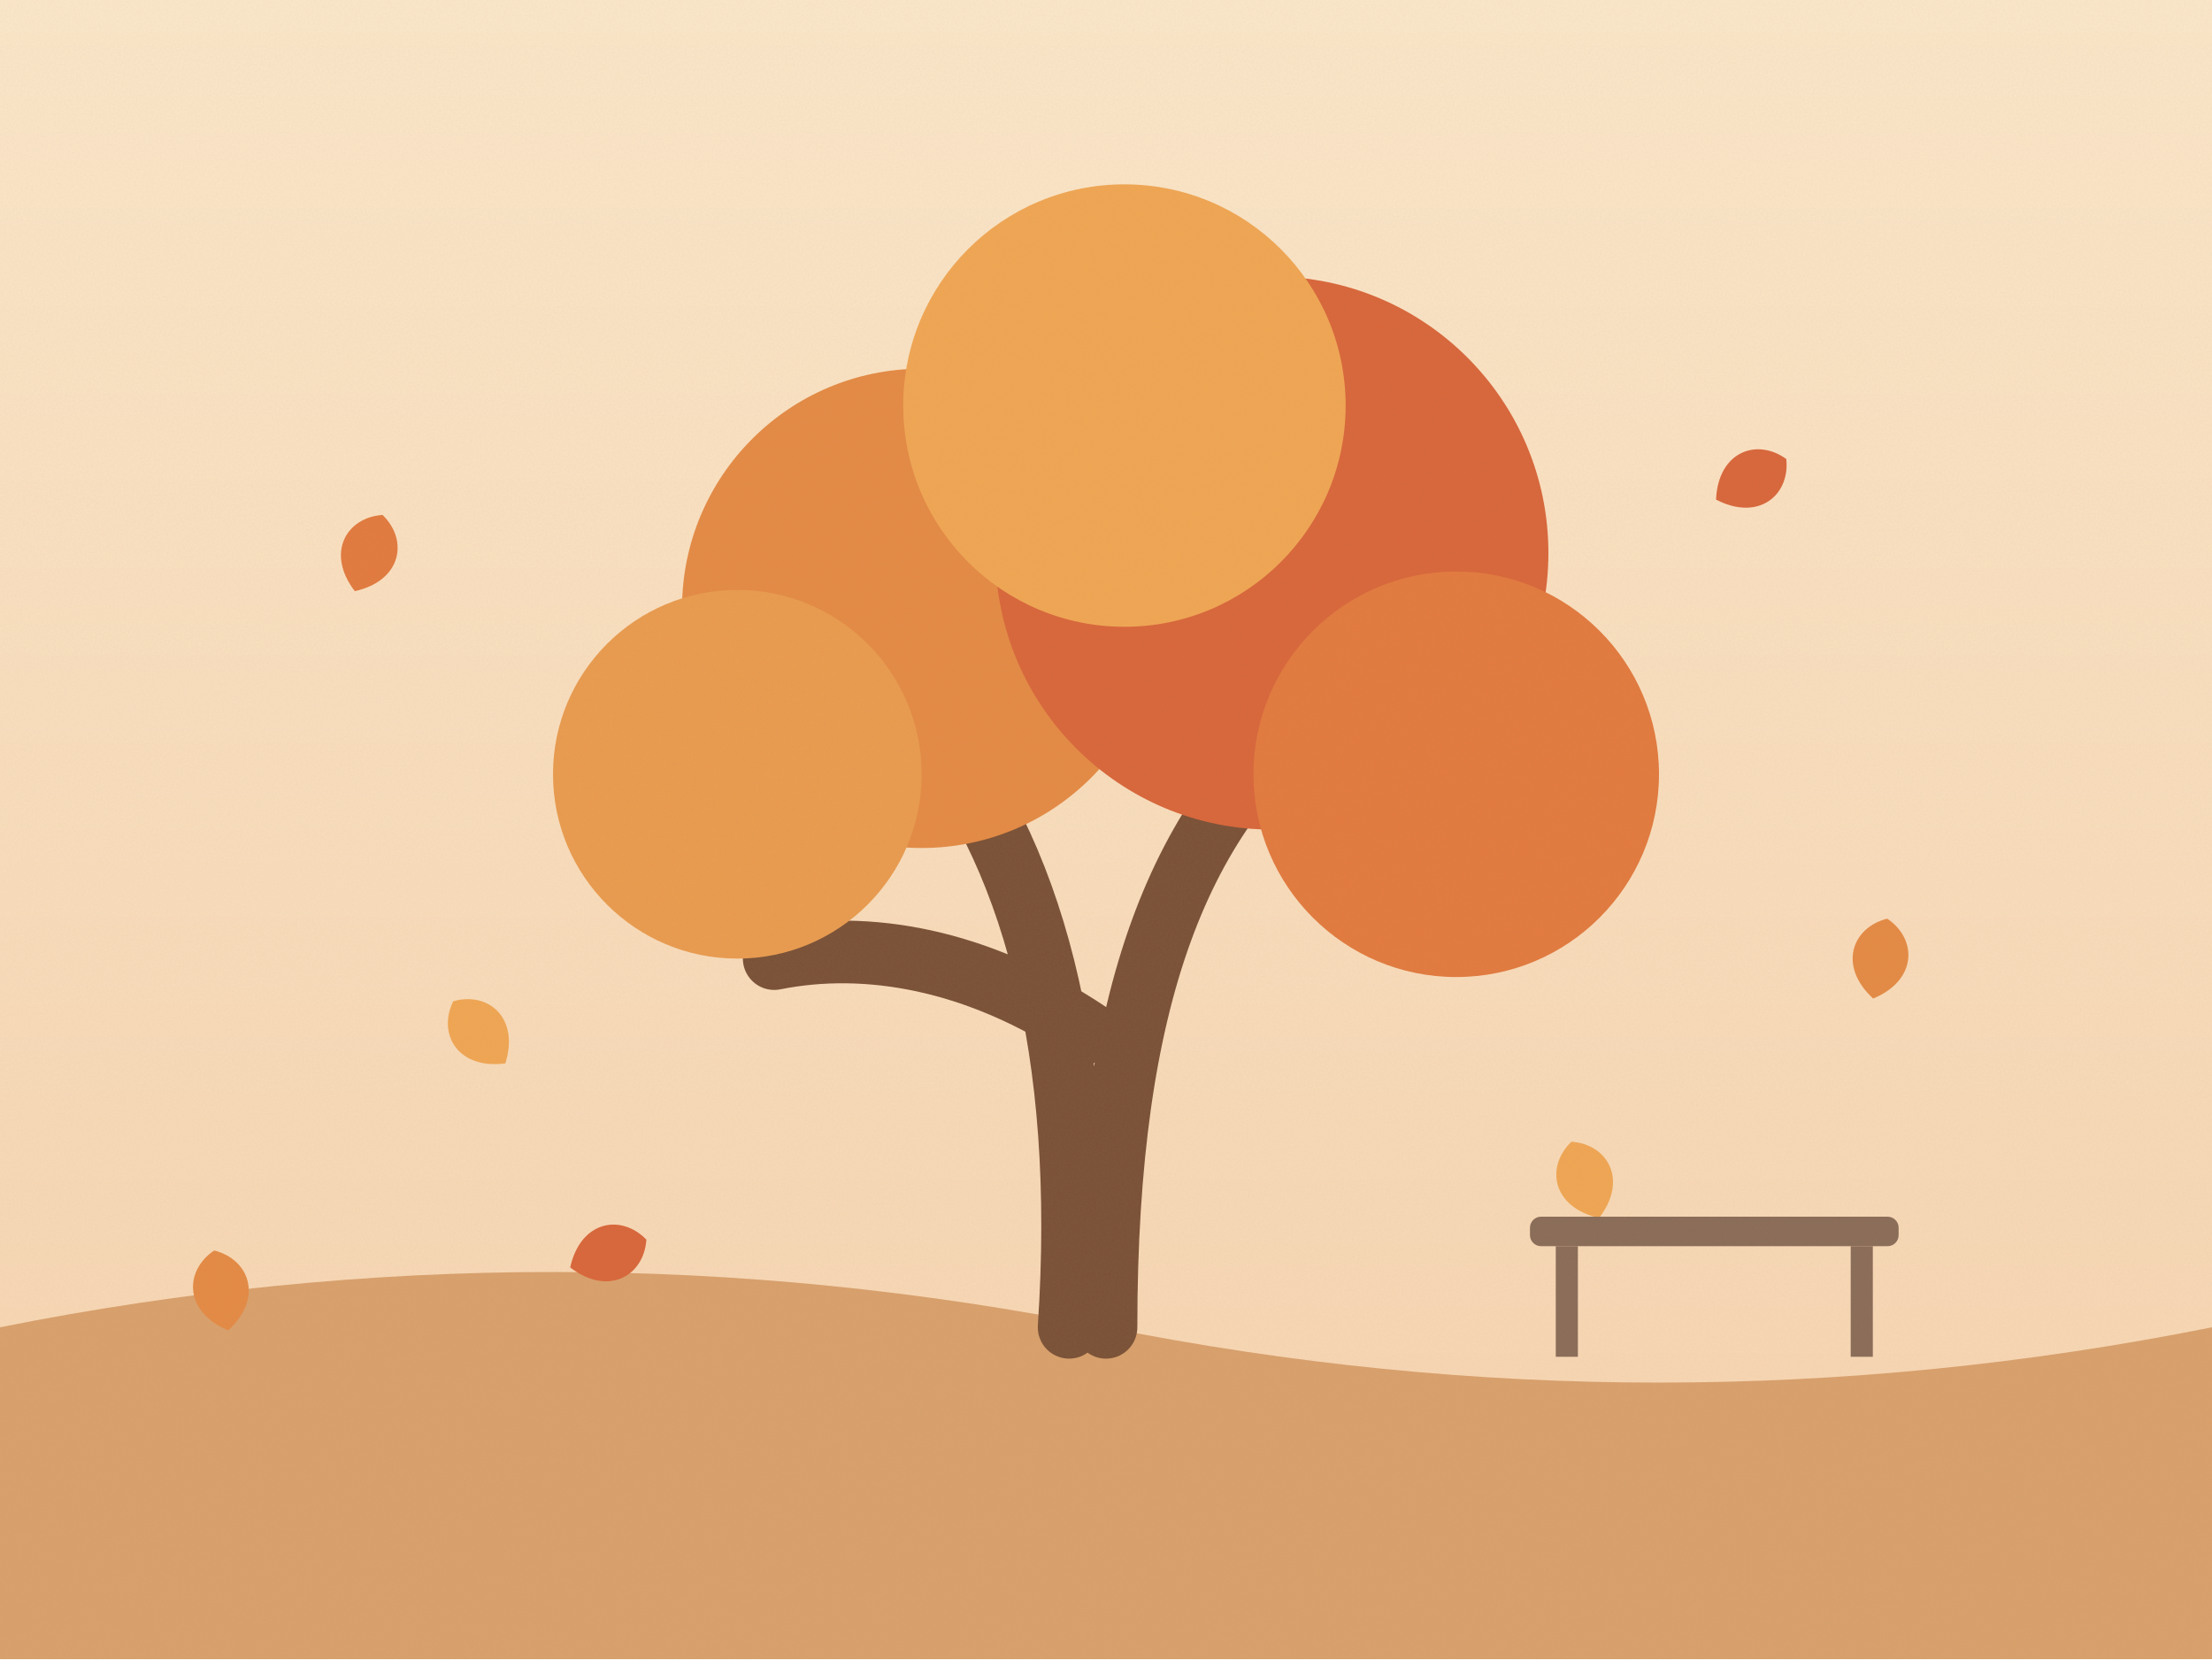
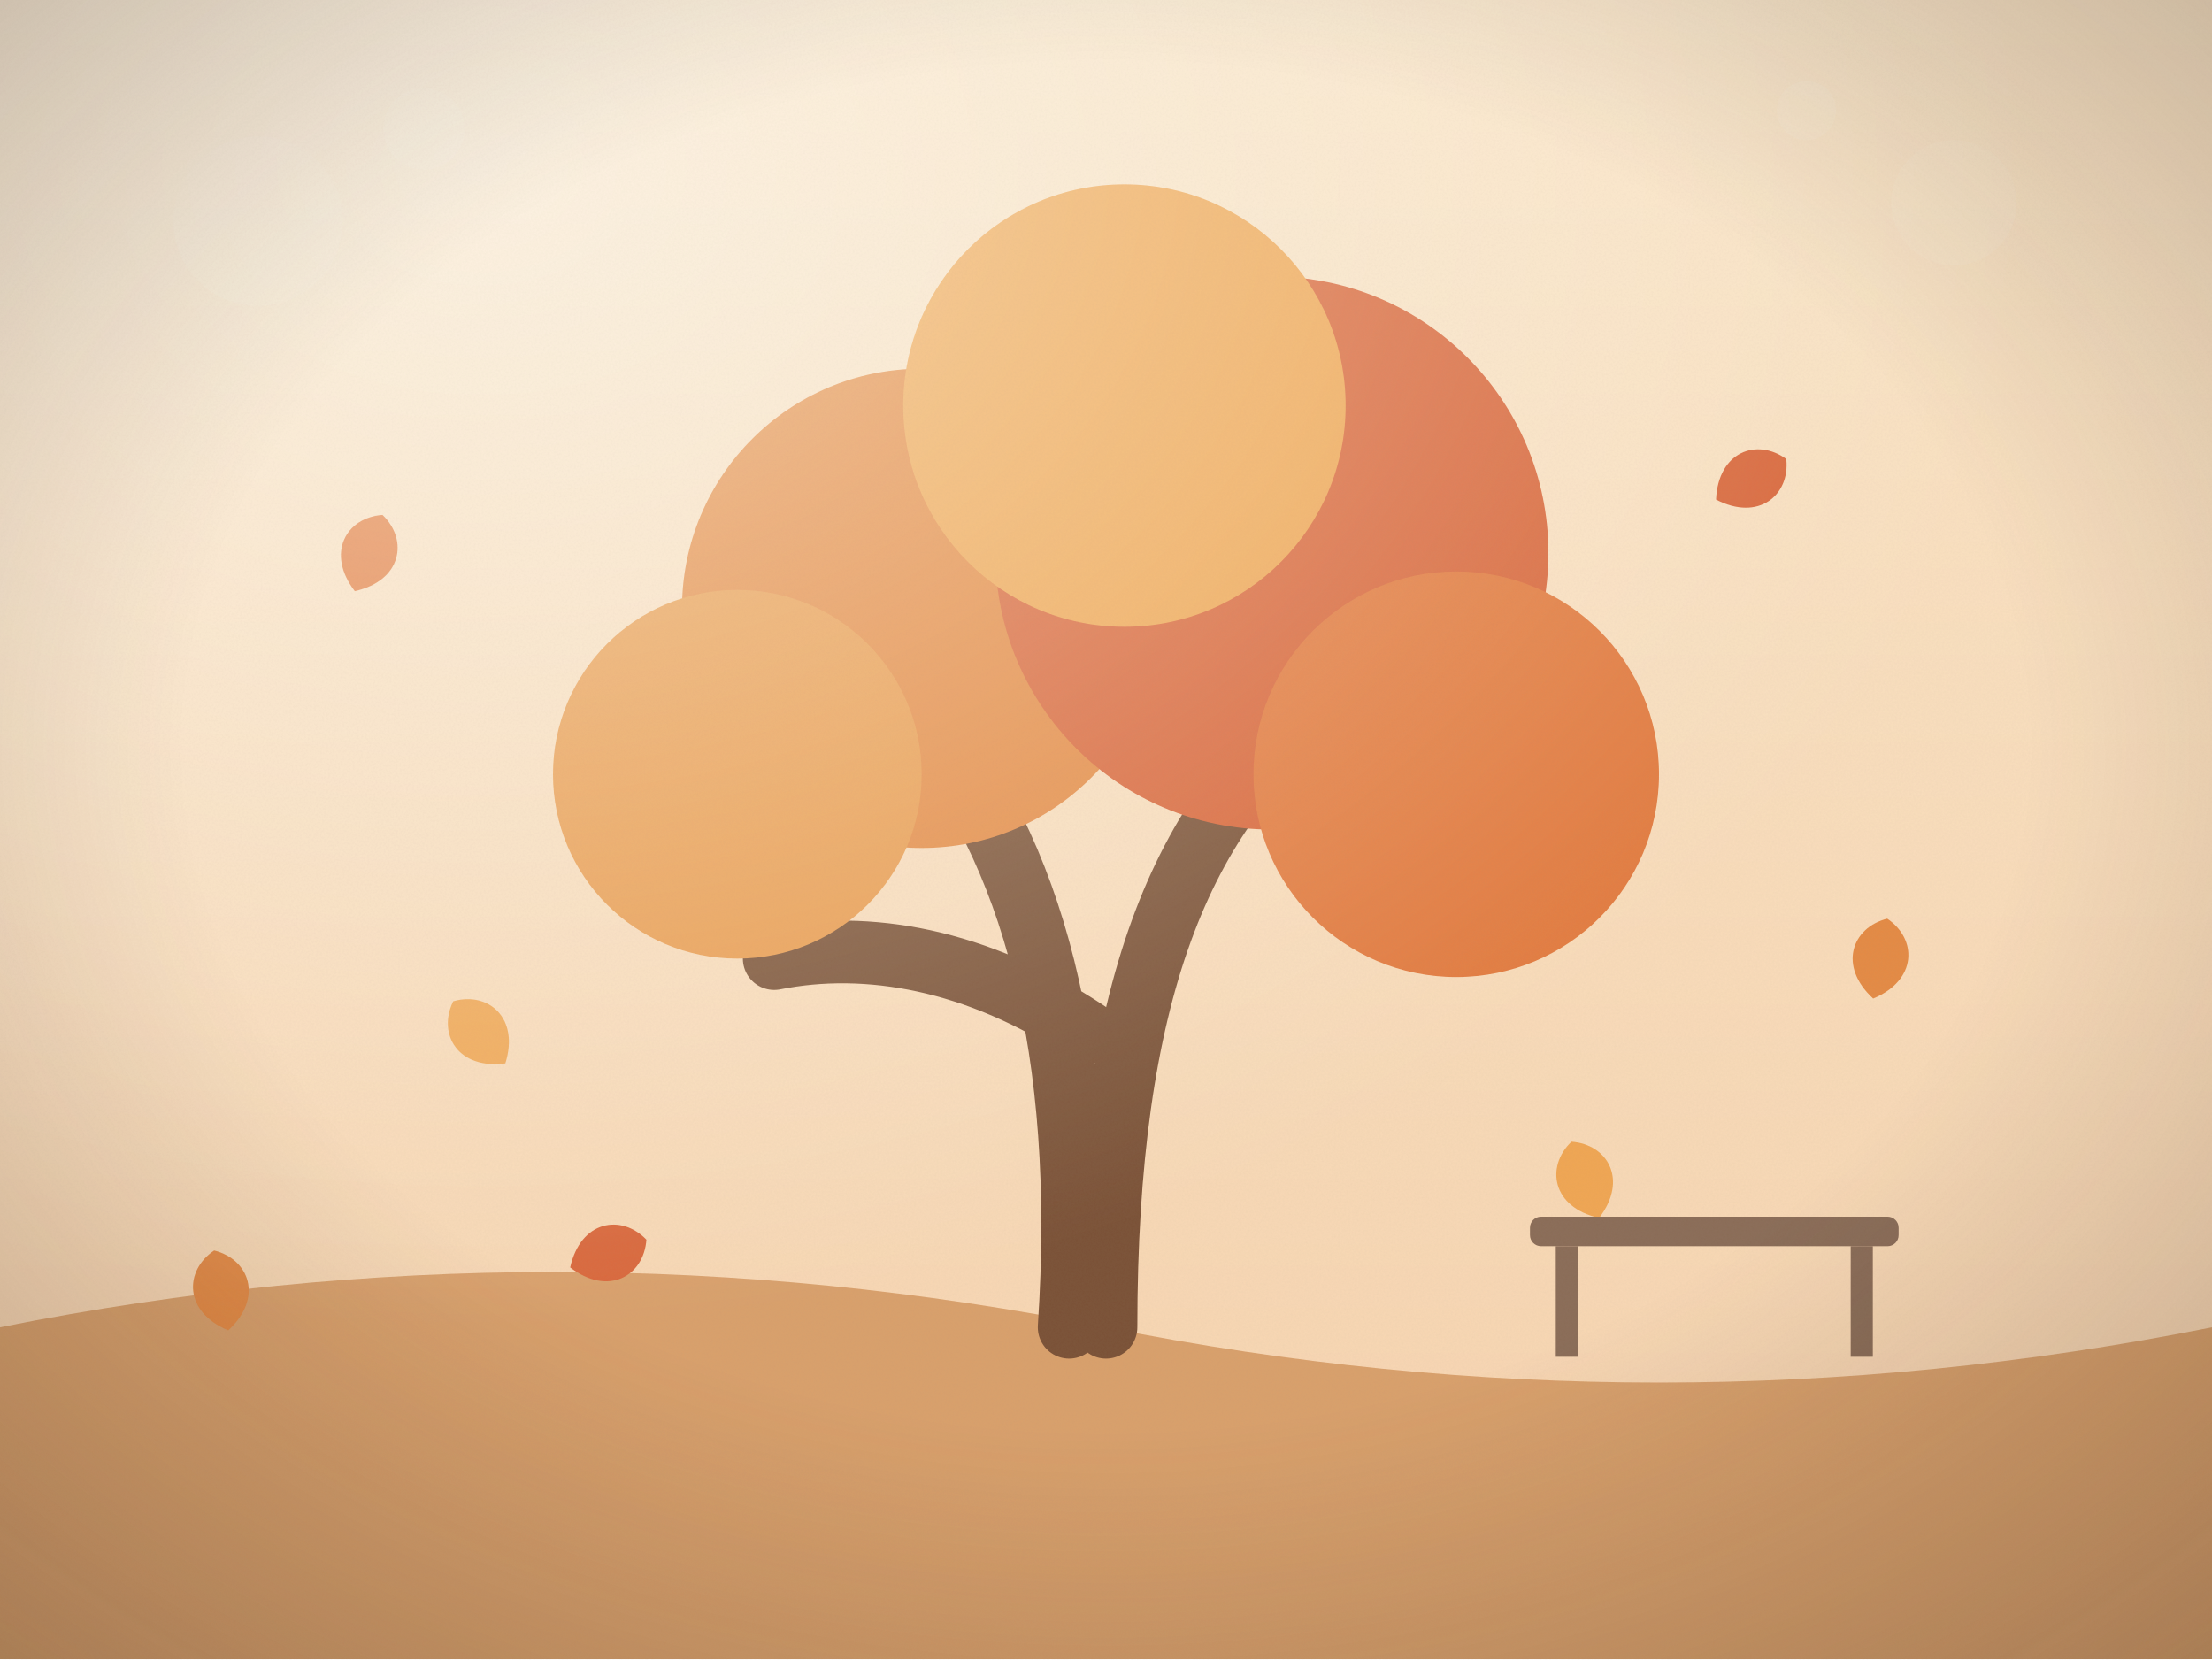
<svg xmlns="http://www.w3.org/2000/svg" viewBox="0 0 1200 900" width="1200" height="900">
  <defs>
    <linearGradient id="sky" x1="0" y1="0" x2="0" y2="1">
      <stop offset="0" stop-color="#FBE6C8" />
      <stop offset="1" stop-color="#F7D3AE" />
    </linearGradient>
    <filter id="grain">
      <feTurbulence type="fractalNoise" baseFrequency=".9" numOctaves="2" stitchTiles="stitch" />
      <feColorMatrix values="0 0 0 0 .35  0 0 0 0 .3  0 0 0 0 .25  0 0 0 .07 0" />
    </filter>
+     <radialGradient id="vignette" cx=".5" cy=".45" r=".75">
+       <stop offset=".55" stop-color="#2a1d14" stop-opacity="0" />
+       <stop offset="1" stop-color="#2a1d14" stop-opacity=".28" />
+     </radialGradient>
+     <radialGradient id="sheen" cx=".22" cy=".1" r=".7">
+       <stop offset="0" stop-color="#fff8e8" stop-opacity=".55" />
+       <stop offset="1" stop-color="#fff8e8" stop-opacity="0" />
+     </radialGradient>
  </defs>
  <rect width="1200" height="900" fill="url(#sky)" />
  <path d="M0 720c200-40 400-40 600 0s400 40 600 0v180H0z" fill="#D9A06B" />
  <path d="M580 720c10-150-20-260-80-330M600 720c0-180 40-280 120-340M590 560c-60-40-120-50-170-40" stroke="#7A5136" stroke-width="34" fill="none" stroke-linecap="round" />
  <circle cx="500" cy="330" r="130" fill="#E48A44" />
  <circle cx="690" cy="300" r="150" fill="#D9663A" />
  <circle cx="610" cy="220" r="120" fill="#F0A653" />
  <circle cx="400" cy="420" r="100" fill="#E99B4E" />
  <circle cx="790" cy="420" r="110" fill="#E27A3E" />
  <g transform="translate(200 300) rotate(20)">
    <path d="M0-22c18 8 22 30 0 44-22-14-18-36 0-44z" fill="#E27A3E" />
  </g>
  <g transform="translate(260 560) rotate(-40)">
    <path d="M0-22c18 8 22 30 0 44-22-14-18-36 0-44z" fill="#F0A653" />
  </g>
  <g transform="translate(950 260) rotate(60)">
    <path d="M0-22c18 8 22 30 0 44-22-14-18-36 0-44z" fill="#D9663A" />
  </g>
  <g transform="translate(1020 520) rotate(10)">
    <path d="M0-22c18 8 22 30 0 44-22-14-18-36 0-44z" fill="#E48A44" />
  </g>
  <g transform="translate(860 640) rotate(-20)">
    <path d="M0-22c18 8 22 30 0 44-22-14-18-36 0-44z" fill="#F0A653" />
  </g>
  <g transform="translate(330 680) rotate(70)">
    <path d="M0-22c18 8 22 30 0 44-22-14-18-36 0-44z" fill="#D9663A" />
  </g>
  <g transform="translate(120 700) rotate(-10)">
    <path d="M0-22c18 8 22 30 0 44-22-14-18-36 0-44z" fill="#E48A44" />
  </g>
  <rect x="830" y="660" width="200" height="16" rx="6" fill="#8A6C57" />
  <path d="M850 676v60M1010 676v60" stroke="#8A6C57" stroke-width="12" />
+   <rect width="1200" height="900" fill="url(#sheen)" style="mix-blend-mode:screen" />
+   <circle cx="140" cy="120" r="46" fill="#fffaf0" opacity="0.1" />
+   <circle cx="230" cy="70" r="22" fill="#fffaf0" opacity="0.14" />
+   <circle cx="1060" cy="110" r="34" fill="#fffaf0" opacity="0.08" />
+   <circle cx="980" cy="60" r="16" fill="#fffaf0" opacity="0.12" />
+   <rect width="1200" height="900" fill="url(#vignette)" />
  <rect width="1200" height="900" filter="url(#grain)" />
</svg>
